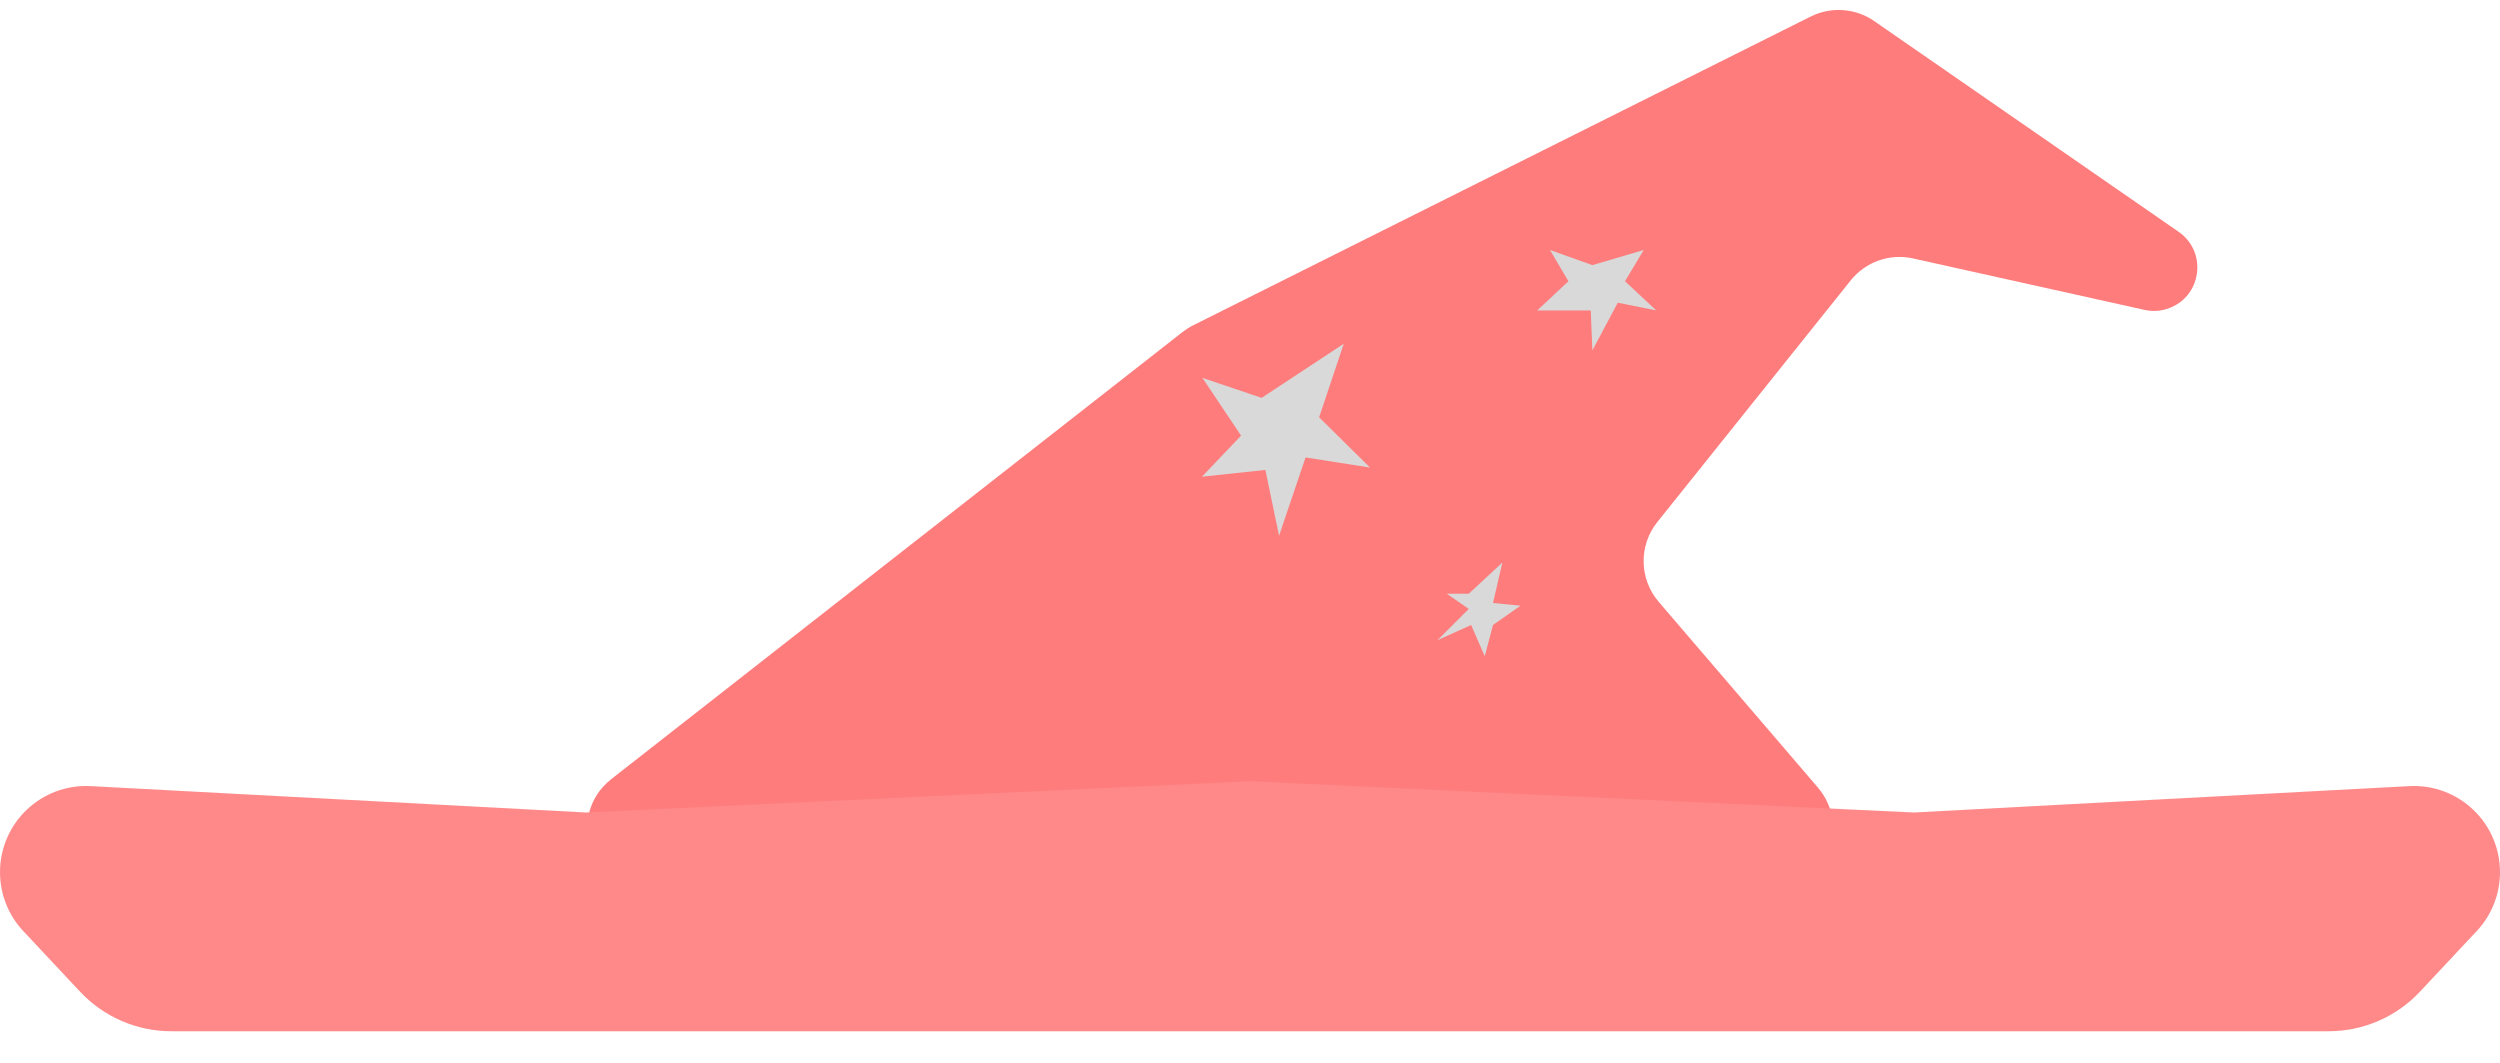
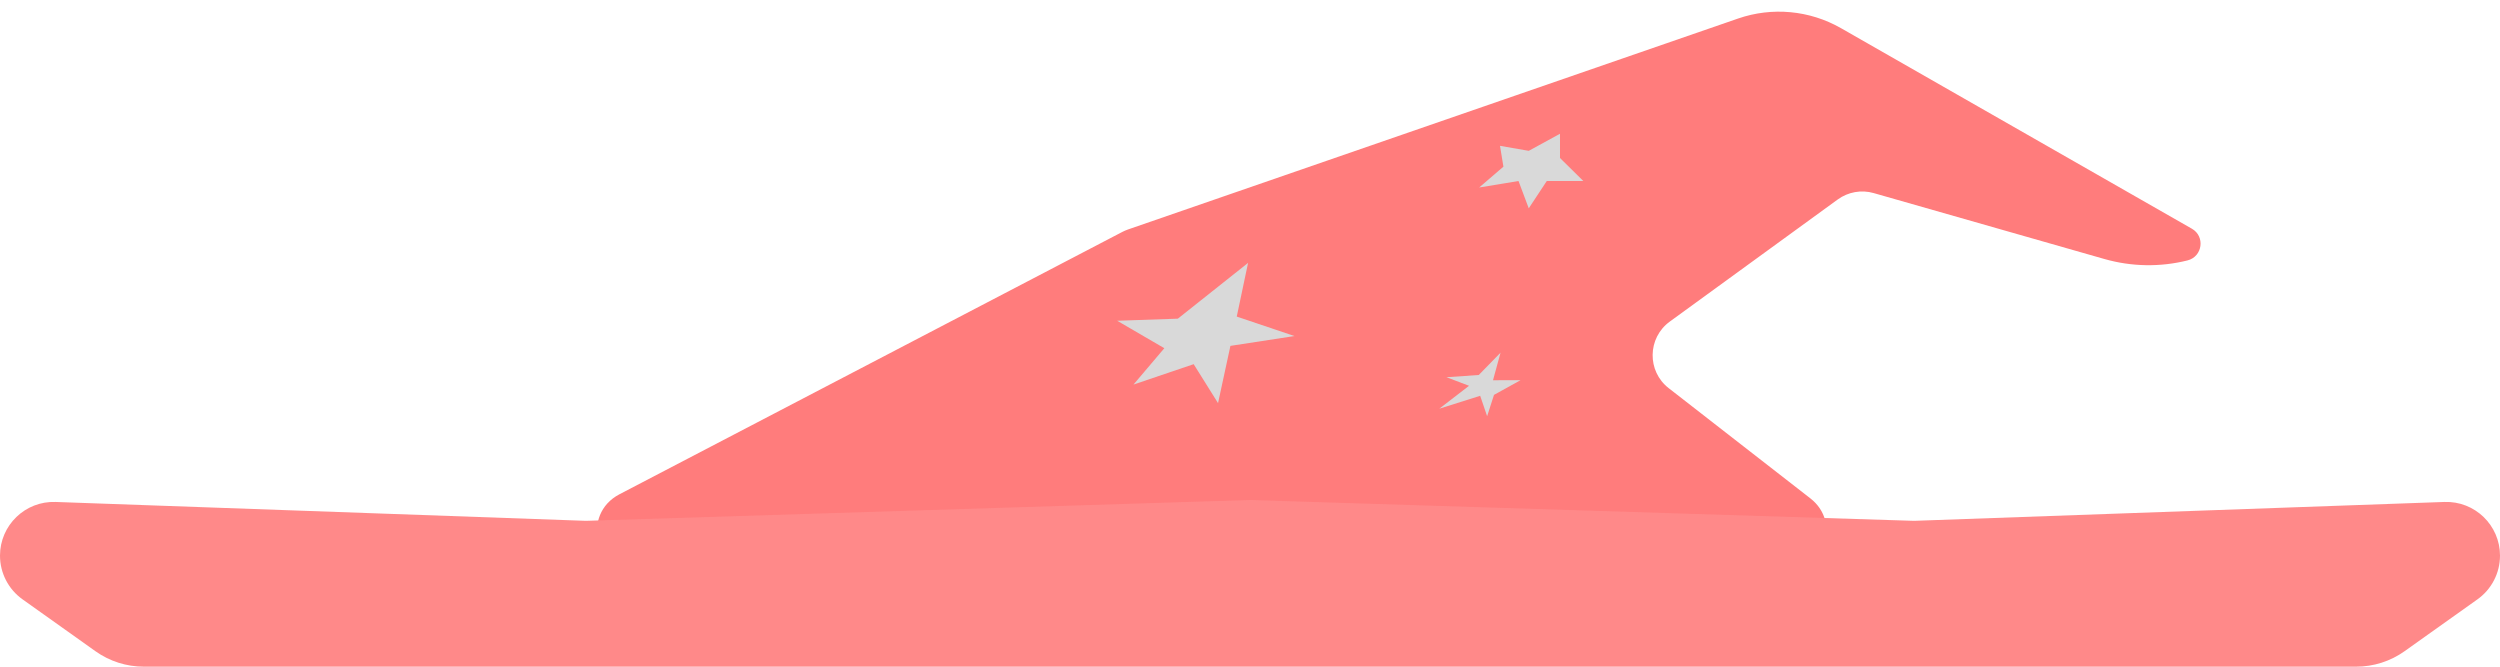
- <svg xmlns="http://www.w3.org/2000/svg" width="40" height="17" viewBox="0 0 40 17" fill="none">
-   <path d="M34.858 3.709C35.329 4.035 35.225 4.758 34.682 4.939V4.939C34.563 4.979 34.435 4.986 34.312 4.958L30.608 4.135C30.236 4.052 29.849 4.189 29.611 4.487L26.517 8.353C26.217 8.728 26.226 9.264 26.539 9.629L29.085 12.599C29.641 13.248 29.18 14.25 28.326 14.25H10.4C9.45 14.25 9.035 13.048 9.784 12.463L18.921 5.312C18.974 5.271 19.03 5.235 19.09 5.205L28.97 0.265C29.297 0.102 29.687 0.129 29.987 0.337L34.858 3.709Z" fill="#FF7C7C" />
-   <path d="M24.038 9L23.888 9.648L24.329 9.691L23.888 10L23.756 10.5L23.538 10L23 10.243L23.5 9.743L23.149 9.5L23.5 9.5L24.038 9Z" fill="#D9D9D9" />
-   <path d="M21.5 5.5L21.106 6.677L21.92 7.481L20.889 7.319L20.465 8.572L20.246 7.519L19.232 7.627L19.857 6.97L19.239 6.046L20.186 6.366L21.5 5.5Z" fill="#D9D9D9" />
-   <path d="M1.282 15.868C1.66 16.271 2.189 16.5 2.741 16.5H37.258C37.811 16.5 38.34 16.271 38.718 15.868L39.627 14.898C39.867 14.642 40 14.305 40 13.955V13.955C40 13.164 39.337 12.535 38.547 12.578L30.625 13L20 12.5L9.375 13L1.453 12.578C0.663 12.535 0 13.164 0 13.955V13.955C0 14.305 0.133 14.642 0.373 14.898L1.282 15.868Z" fill="#FF8989" />
-   <path d="M26.299 4L26 4.5L26.5 4.967L25.884 4.844L25.478 5.606L25.452 4.967L24.595 4.967L25.095 4.5L24.8 4L25.478 4.242L26.299 4Z" fill="#D9D9D9" />
+ <svg xmlns="http://www.w3.org/2000/svg" width="60" height="16" viewBox="0 0 60 16" fill="none">
+   <path d="M52.605 5.489C52.929 5.674 52.862 6.159 52.5 6.25V6.25V6.25C51.845 6.414 51.158 6.402 50.509 6.217L44.969 4.634C44.673 4.549 44.355 4.606 44.106 4.787L40.075 7.718C39.537 8.11 39.524 8.908 40.049 9.316L43.449 11.961C44.201 12.545 43.788 13.75 42.836 13.75H15.329C14.283 13.75 13.939 12.347 14.866 11.863L26.934 5.567C26.978 5.544 27.023 5.525 27.07 5.508L41.713 0.445C42.531 0.162 43.431 0.246 44.182 0.675L52.605 5.489Z" fill="#FF7C7C" />
+   <path d="M36.013 8.464L35.832 9.126L36.494 9.124L35.856 9.477L35.691 9.989L35.524 9.499L34.543 9.809L35.257 9.259L34.715 9.053L35.49 9L36.013 8.464Z" fill="#D9D9D9" />
+   <path d="M29.954 6.309L29.682 7.598L31.067 8.065L29.53 8.301L29.233 9.675L28.648 8.74L27.203 9.23L27.944 8.357L26.812 7.698L28.268 7.648L29.954 6.309Z" fill="#D9D9D9" />
+   <path d="M2.292 15.63C2.631 15.871 3.036 16 3.451 16H56.549C56.964 16 57.369 15.871 57.708 15.63L59.458 14.385C59.798 14.144 60 13.752 60 13.335V13.335C60 12.606 59.395 12.021 58.666 12.047L45.938 12.5L30 12L14.062 12.5L1.334 12.047C0.605 12.021 0 12.606 0 13.335V13.335C0 13.752 0.202 14.144 0.542 14.385L2.292 15.63Z" fill="#FF8989" />
+   <path d="M37.44 3.21L37.44 3.792L38 4.344L37.123 4.344L36.69 5L36.444 4.344L35.5 4.5L36.082 4L36 3.5L36.69 3.62L37.44 3.21Z" fill="#D9D9D9" />
</svg>
